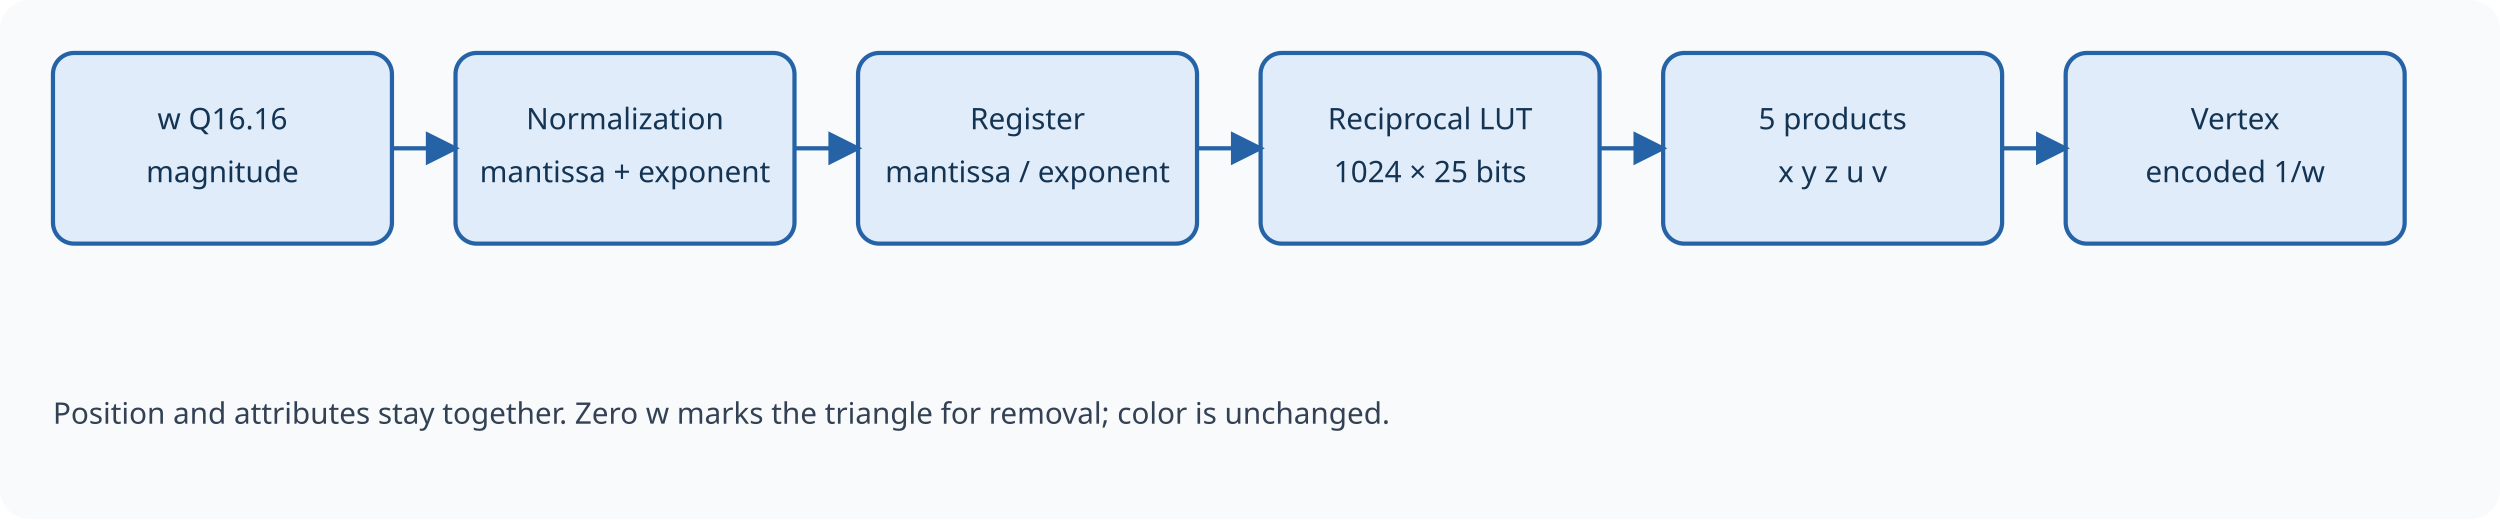
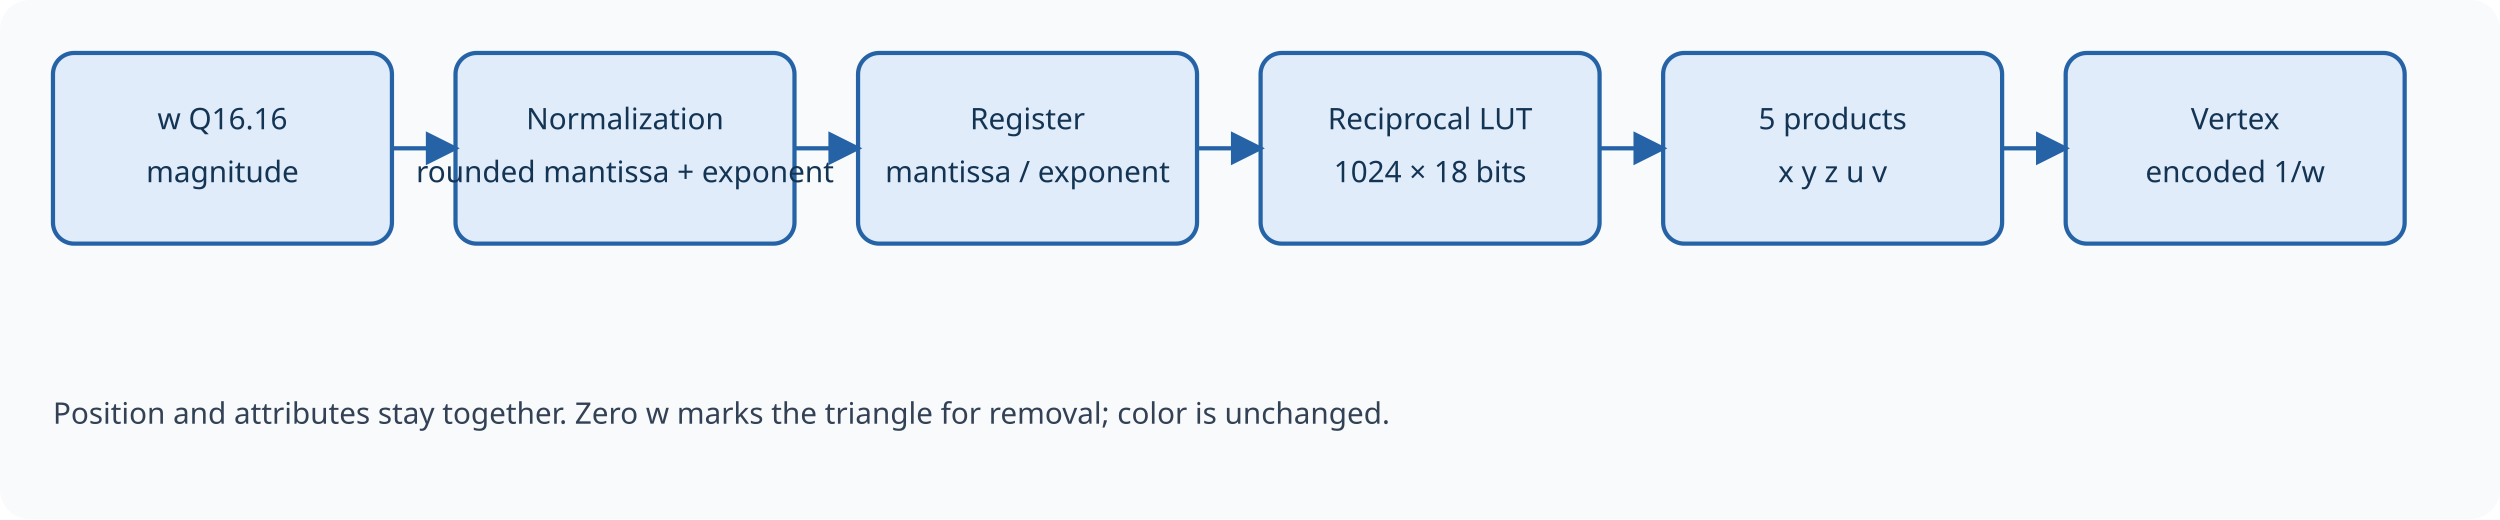
<svg xmlns="http://www.w3.org/2000/svg" viewBox="0 0 1180 245" role="img">
  <defs>
    <marker id="arrow" markerWidth="8" markerHeight="8" refX="7" refY="4" orient="auto">
      <path d="M0,0 L8,4 L0,8 Z" fill="#2563a6" />
    </marker>
  </defs>
  <rect width="1180" height="245" rx="14" fill="#f8fafc" />
  <rect x="25" y="25" width="160" height="90" rx="10" fill="#e0ecfa" stroke="#2563a6" stroke-width="2" />
  <text x="105" y="61" text-anchor="middle" font-family="sans-serif" font-size="14" fill="#143454">w Q16.16</text>
  <text x="105" y="86" text-anchor="middle" font-family="sans-serif" font-size="14" fill="#143454">magnitude</text>
  <rect x="215" y="25" width="160" height="90" rx="10" fill="#e0ecfa" stroke="#2563a6" stroke-width="2" />
  <text x="295" y="61" text-anchor="middle" font-family="sans-serif" font-size="14" fill="#143454">Normalization</text>
-   <text x="295" y="86" text-anchor="middle" font-family="sans-serif" font-size="14" fill="#143454">mantissa + exponent</text>
+   <text x="295" y="86" text-anchor="middle" font-family="sans-serif" font-size="14" fill="#143454">rounded mantissa + exponent</text>
  <rect x="405" y="25" width="160" height="90" rx="10" fill="#e0ecfa" stroke="#2563a6" stroke-width="2" />
  <text x="485" y="61" text-anchor="middle" font-family="sans-serif" font-size="14" fill="#143454">Register</text>
  <text x="485" y="86" text-anchor="middle" font-family="sans-serif" font-size="14" fill="#143454">mantissa / exponent</text>
  <rect x="595" y="25" width="160" height="90" rx="10" fill="#e0ecfa" stroke="#2563a6" stroke-width="2" />
  <text x="675" y="61" text-anchor="middle" font-family="sans-serif" font-size="14" fill="#143454">Reciprocal LUT</text>
-   <text x="675" y="86" text-anchor="middle" font-family="sans-serif" font-size="14" fill="#143454">1024 × 25 bits</text>
+   <text x="675" y="86" text-anchor="middle" font-family="sans-serif" font-size="14" fill="#143454">1024 × 18 bits</text>
  <rect x="785" y="25" width="160" height="90" rx="10" fill="#e0ecfa" stroke="#2563a6" stroke-width="2" />
  <text x="865" y="61" text-anchor="middle" font-family="sans-serif" font-size="14" fill="#143454">5 products</text>
  <text x="865" y="86" text-anchor="middle" font-family="sans-serif" font-size="14" fill="#143454">x y z u v</text>
  <rect x="975" y="25" width="160" height="90" rx="10" fill="#e0ecfa" stroke="#2563a6" stroke-width="2" />
  <text x="1055" y="61" text-anchor="middle" font-family="sans-serif" font-size="14" fill="#143454">Vertex</text>
  <text x="1055" y="86" text-anchor="middle" font-family="sans-serif" font-size="14" fill="#143454">encoded 1/w</text>
  <path d="M 185 70 L 215 70" stroke="#2563a6" stroke-width="2" marker-end="url(#arrow)" />
  <path d="M 375 70 L 405 70" stroke="#2563a6" stroke-width="2" marker-end="url(#arrow)" />
  <path d="M 565 70 L 595 70" stroke="#2563a6" stroke-width="2" marker-end="url(#arrow)" />
  <path d="M 755 70 L 785 70" stroke="#2563a6" stroke-width="2" marker-end="url(#arrow)" />
  <path d="M 945 70 L 975 70" stroke="#2563a6" stroke-width="2" marker-end="url(#arrow)" />
  <text x="25" y="200" font-family="sans-serif" font-size="14" fill="#334155">Position and attributes stay together. Zero w marks the triangle for removal; color is unchanged.</text>
</svg>
